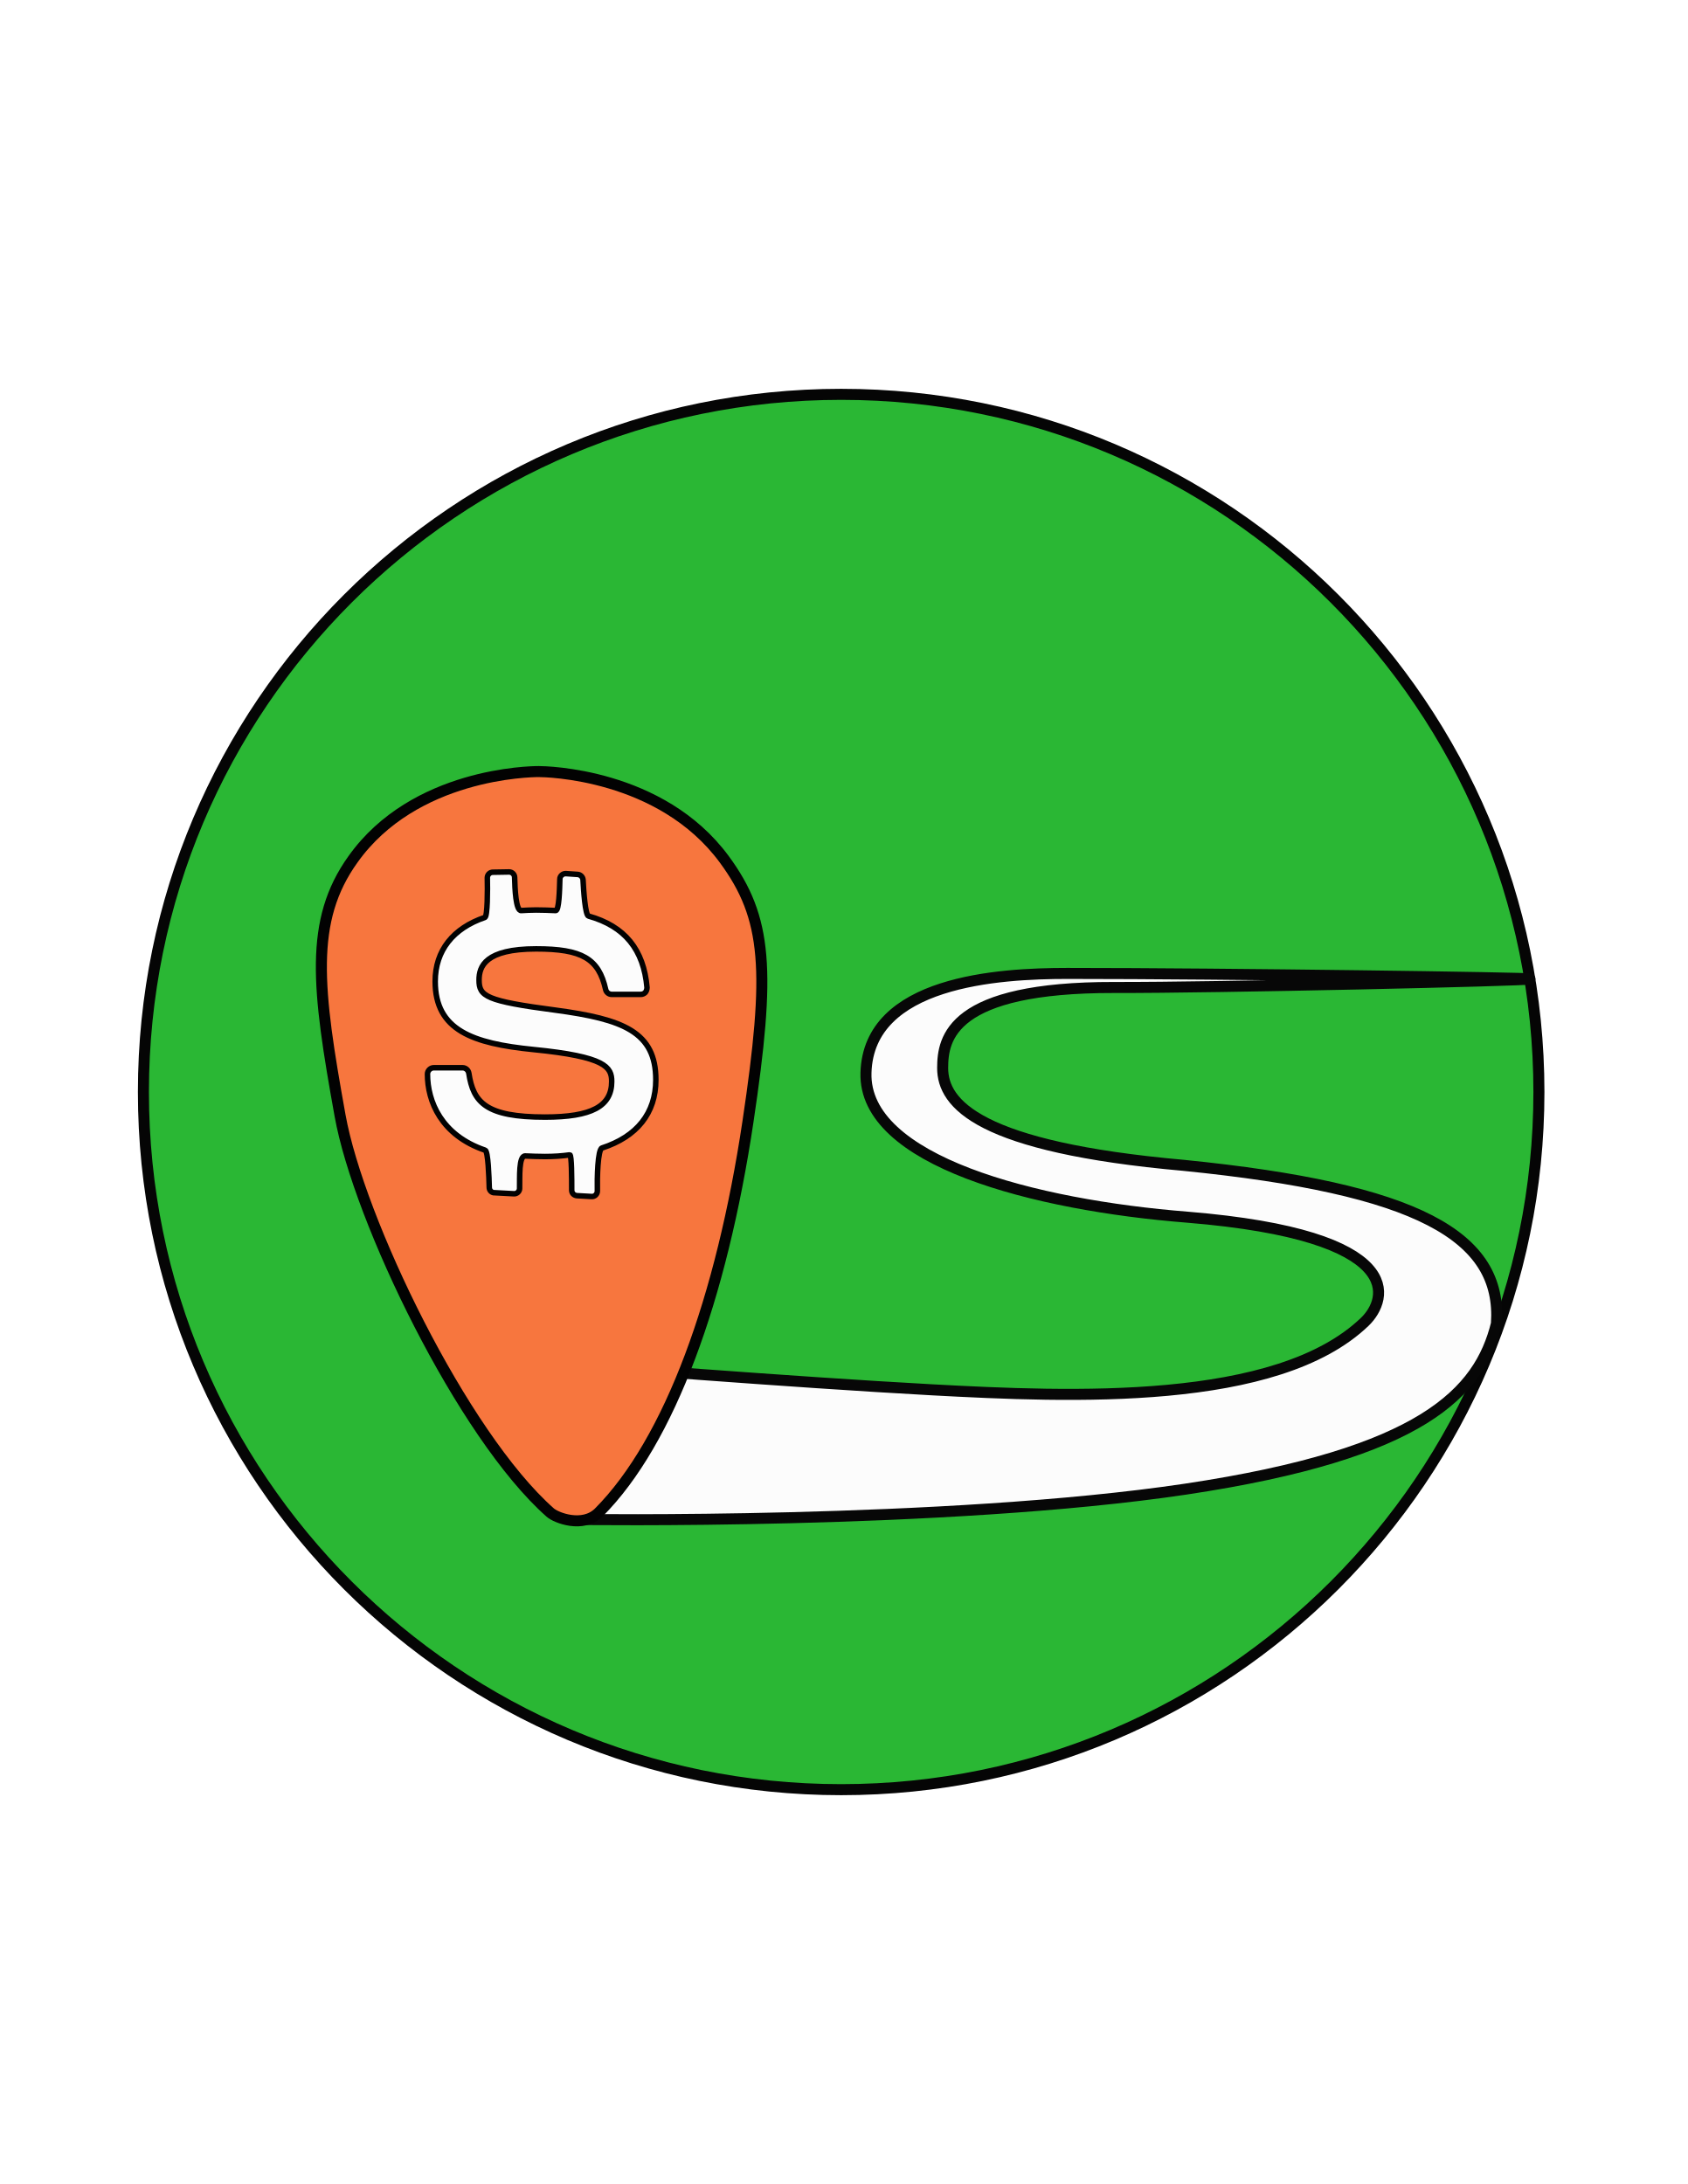
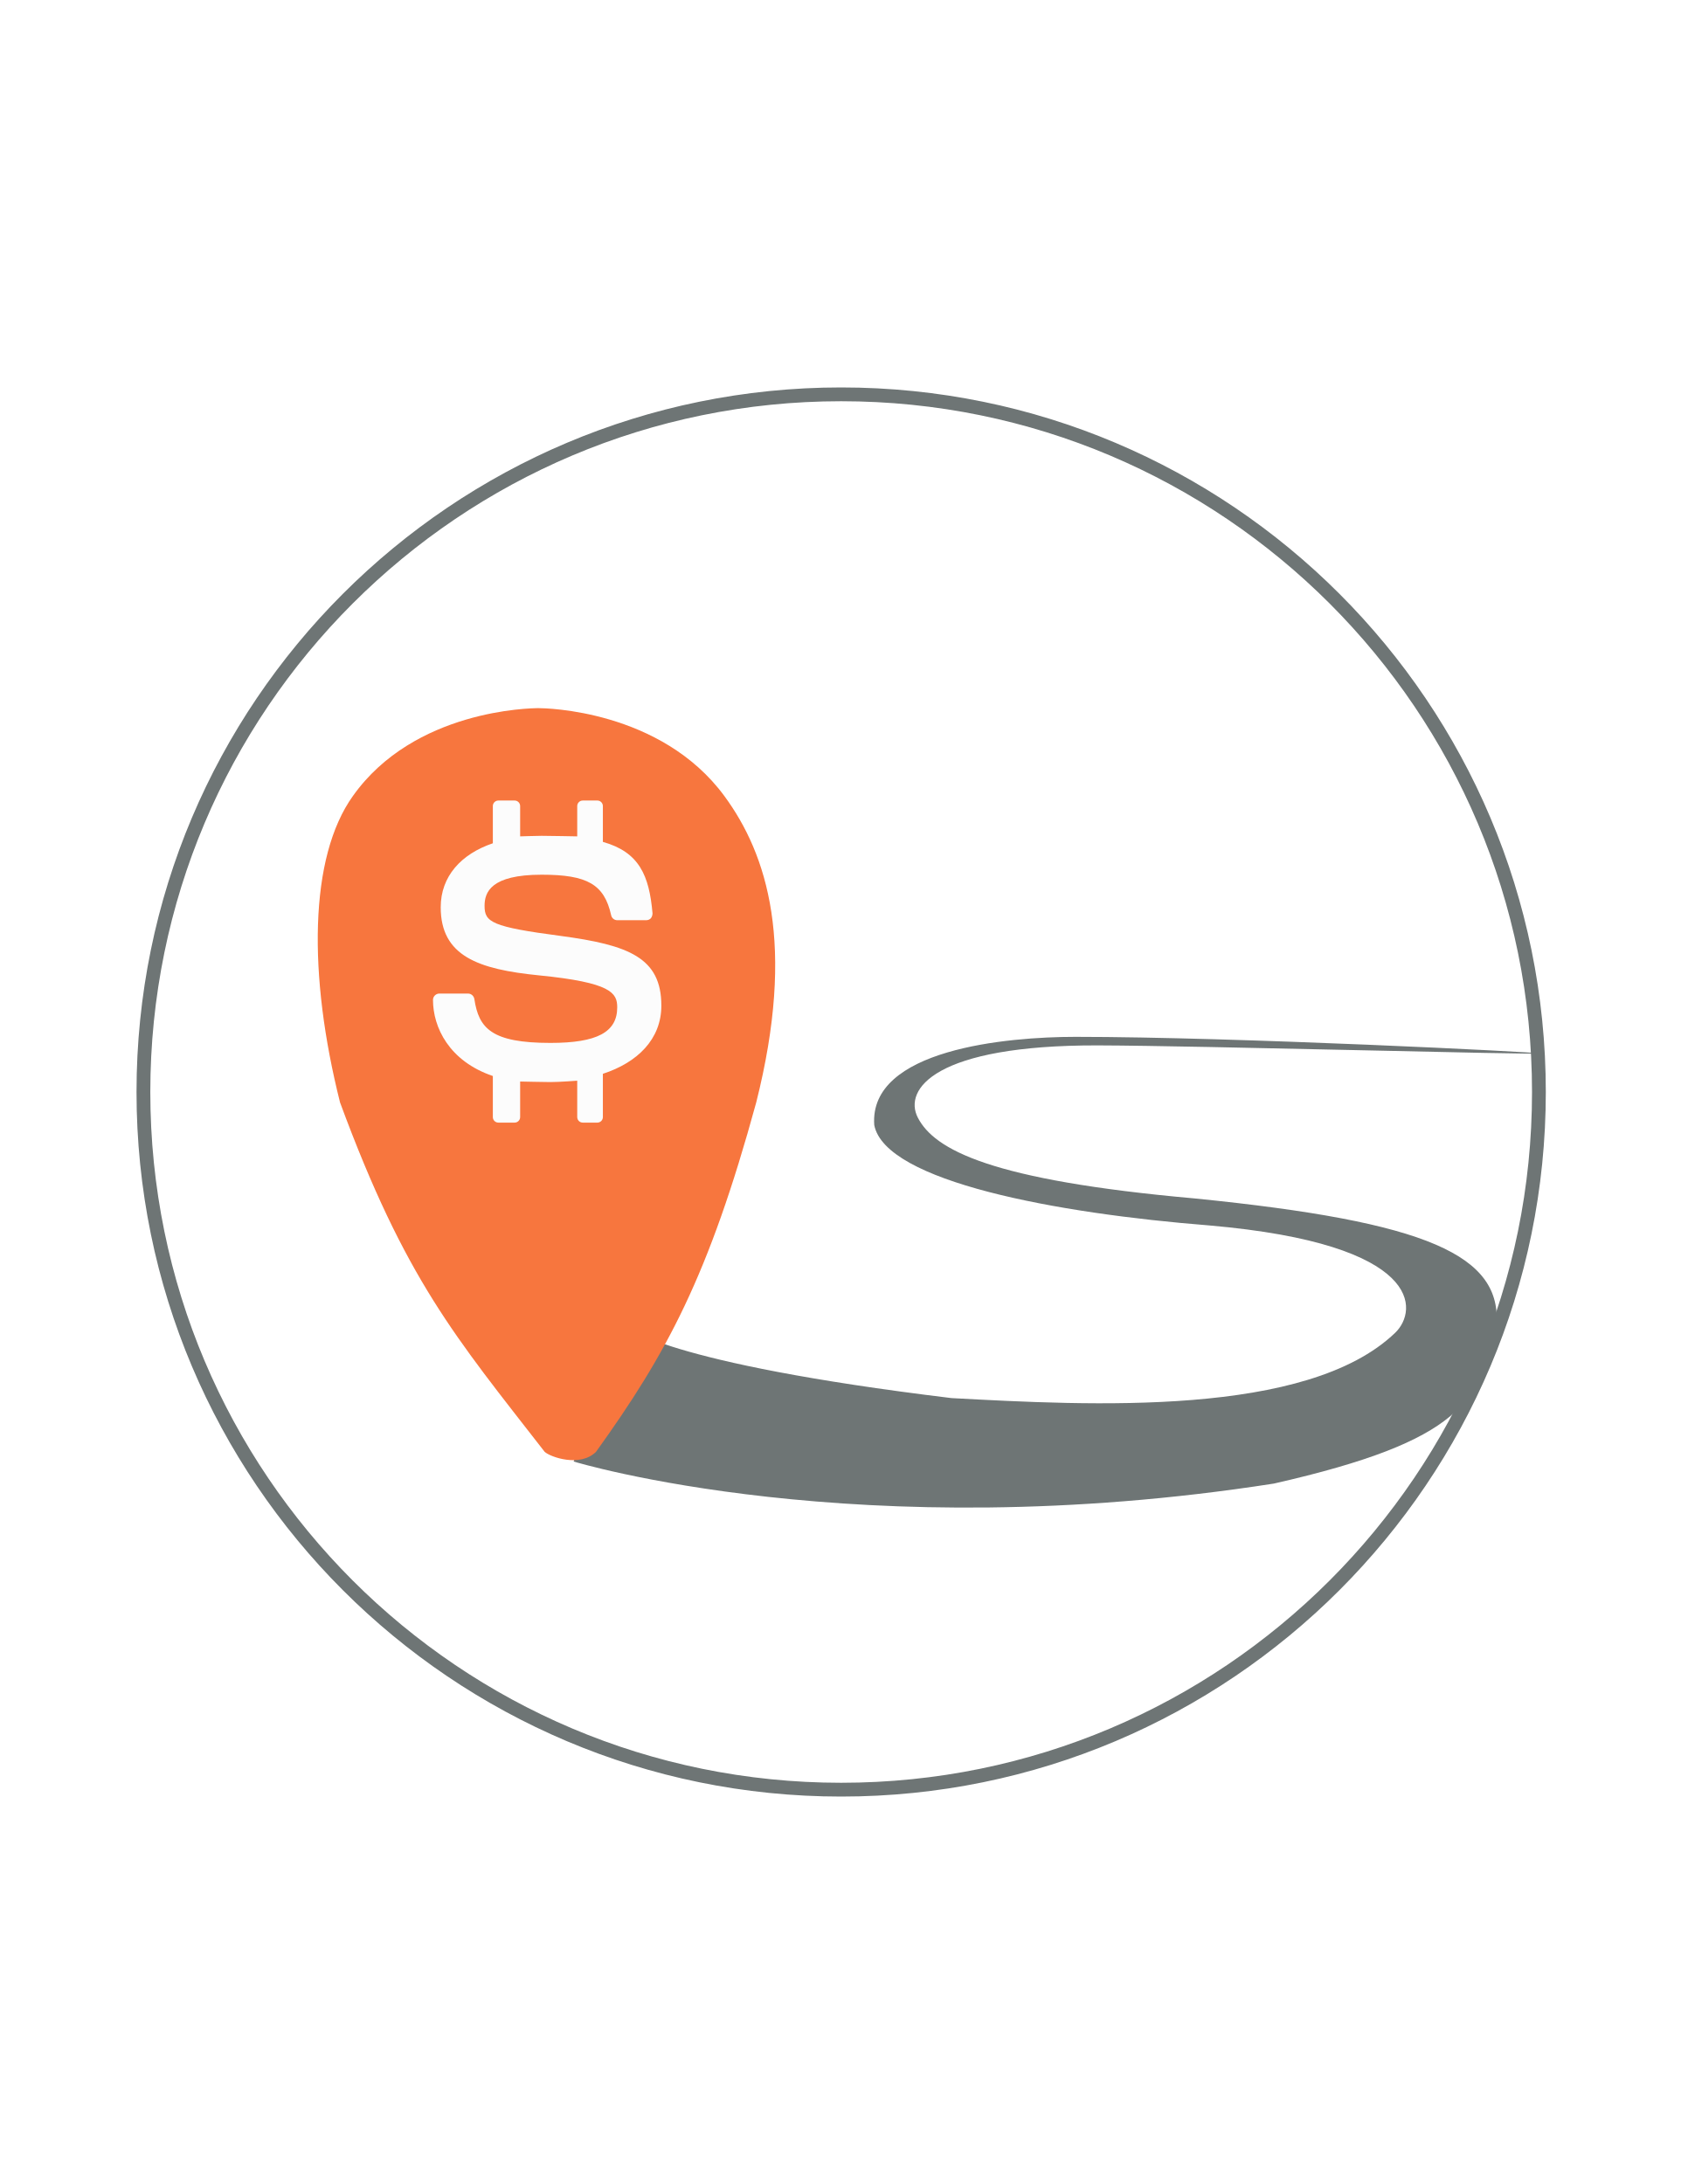
<svg xmlns="http://www.w3.org/2000/svg" version="1.1" id="Layer_1" x="0px" y="0px" viewBox="0 0 612 792" enable-background="new 0 0 612 792" xml:space="preserve">
-   <circle fill="#2AB734" stroke="#050505" stroke-width="4" stroke-miterlimit="10" cx="305" cy="396" r="253" />
-   <path fill="#FCFCFC" stroke="#070707" stroke-width="4" stroke-miterlimit="10" d="M430,540c-87,13-221,11-221,11v-56  c0,0,77.7,6.2,129,9c50.2,2.7,125,6,156.9-24.7c8.3-8,16.1-31.3-64.3-37.9C375,437,313,421,314,389c1-33.2,48-36,73-36  c57.5,0,168.6,1.6,168,2c-0.9,0.6-114.2,3.2-151.1,3.1c-58.9-0.1-62.1,18.3-62.1,29.2c0,13.1,13.2,28.7,87.4,35.3  c84.8,8.5,115.6,25.6,113.4,57.4C536.4,504.9,516,527.1,430,540z" />
-   <path fill="#F7763E" stroke="#020202" stroke-width="4" stroke-miterlimit="10" d="M199.5,548.5c-31.8-28.1-69.4-106.1-76.2-144  c-8.3-46-11.3-70.6,4.7-92.9c22.2-31.2,64.2-31.8,67.3-31.8c2.4,0,44.3,0.6,67.3,31.8c15.7,21.3,16.8,40.4,8.6,95.2  c-9.6,64-28.3,115.8-54.1,141.7C211.3,554.2,201.6,550.4,199.5,548.5z" />
-   <path fill="#FCFCFC" stroke="#020202" stroke-width="2" stroke-miterlimit="10" d="M197.6,419.4c-2.1,0-5.2-0.1-7.1-0.2  c-2.5-0.2-2,7.9-2.1,11.8c0,1.1-1,2-2.1,1.9l-7.4-0.4c-0.9-0.2-1.5-1-1.5-1.9c-0.1-3.7-0.4-13.2-1.5-13.5  c-15.9-5.4-20.9-17.7-20.9-27.6c0-1.3,1.1-2.3,2.3-2.3h10.4c1.1,0,2.1,0.8,2.3,2c1.6,10.6,6.2,15.9,27.6,15.9  c16.9,0,24.2-3.9,24.2-12.9c0-5.2-2.1-9-28.4-11.6c-22-2.2-35.6-7-35.6-24.7c0-11.2,6.5-19.3,18-23.2c1-0.3,1-10.1,0.9-14.4  c0-1.1,0.9-2,2-2l5.9-0.1c1.1,0,2,0.9,2,2c0.1,3.9,0.4,12.2,2.4,12c1.7-0.1,3.5-0.2,5.4-0.2c2.5,0,4.8,0.1,7.1,0.2  c1.2,0.1,1.4-7.6,1.5-11.4c0-1.1,1-2,2.1-2l4.4,0.3c1,0.1,1.8,0.9,1.9,1.9c0.2,3.9,0.8,12.9,2,13.2c13.2,3.7,20,12.2,21.2,25.9  c0,0.6-0.2,1.3-0.6,1.8c-0.5,0.5-1.1,0.7-1.7,0.7h-10.5c-1.1,0-2-0.8-2.2-1.8c-2.5-11.2-8.6-14.7-25.2-14.7  c-18.5,0-20.7,6.4-20.7,11.3c0,5.9,2.5,7.6,27.6,10.9c24.7,3.3,36.5,7.9,36.5,25.3c0,12.1-6.9,20.6-19.5,24.7  c-1.6,0.5-1.8,11-1.7,15.6c0,1.2-1,2.1-2.1,2l-5.3-0.3c-1.1-0.1-1.9-0.9-1.9-2c0-4,0-12.9-0.7-12.8  C203.8,419.2,200.8,419.4,197.6,419.4z" />
+   <g>
+     <circle fill="none" stroke="#6E7575" stroke-width="5" stroke-miterlimit="10" cx="305" cy="396" r="253" />
+     <path fill="#6E7575" d="M461.9,538c-150.7,23.5-253.9-8-253.9-8l19-49c0,0,12.6,13.2,118,26c50.2,2.7,129,7,160.9-23.7   c8.3-8,10.5-32.1-67.3-38.9C383,440,321,428.5,317,408c-2-27.5,48-32,73-32c57.5,0,168.6,5.6,168,6c-0.9,0.6-123.2-2.8-160.1-2.9   c-58.9-0.1-70.4,15.9-65.1,26.2c6,11.6,26.2,22.7,100.4,29.3c84.8,8.5,111.6,20.6,109.4,46.4C536.4,507.8,530.6,522.4,461.9,538z" />
+   </g>
+   <path fill="#F7763E" d="M197.5,526.5C165,484.7,147,464,123.3,399.8c-11.6-46.1-11.3-88.9,4.7-111.2c22.2-31.2,64.2-31.8,67.3-31.8  c2.4,0,44.3,0.6,67.3,31.8c15.7,21.3,26,54.1,11.6,111.2c-17.2,62.9-32.5,91.1-58.1,126.7C210.3,532.2,199.6,528.4,197.5,526.5z" />
+   <path fill="#FCFCFC" d="M199.6,392.4c-2.1,0-11-0.2-11-0.2v12.9c0,1.1-0.9,2-2,2h-5.9c-1.1,0-2-0.9-2-2v-14.9  c-15.9-5.4-21.7-17.7-21.7-27.6c0-1.3,1.1-2.3,2.3-2.3h10.4c1.1,0,2.1,0.8,2.3,2c1.6,10.6,6.2,15.9,27.6,15.9  c16.9,0,24.2-3.9,24.2-12.9c0-5.2-2.1-9-28.4-11.6c-22-2.2-35.6-7-35.6-24.7c0-11.2,7.4-19.3,18.9-23.2v-13.5c0-1.1,0.9-2,2-2h5.9  c1.1,0,2,0.9,2,2v11c0,0,5.9-0.2,7.8-0.2c2.5,0,12.9,0.2,12.9,0.2v-11c0-1.1,0.9-2,2-2h5.3c1.1,0,2,0.9,2,2v13  c13.2,3.7,16.8,12.2,18,25.9c0,0.6-0.2,1.3-0.6,1.8c-0.5,0.5-1.1,0.7-1.7,0.7h-10.5c-1.1,0-2-0.8-2.2-1.8  c-2.5-11.2-8.6-14.7-25.2-14.7c-18.5,0-20.7,6.4-20.7,11.3c0,5.9,2.5,7.6,27.6,10.9c24.7,3.3,36.5,7.9,36.5,25.3  c0,12.1-8.6,20.6-21.2,24.7v15.7c0,1.1-0.9,2-2,2h-5.3c-1.1,0-2-0.9-2-2v-13.2C209.3,391.9,202.8,392.4,199.6,392.4z" />
</svg>
